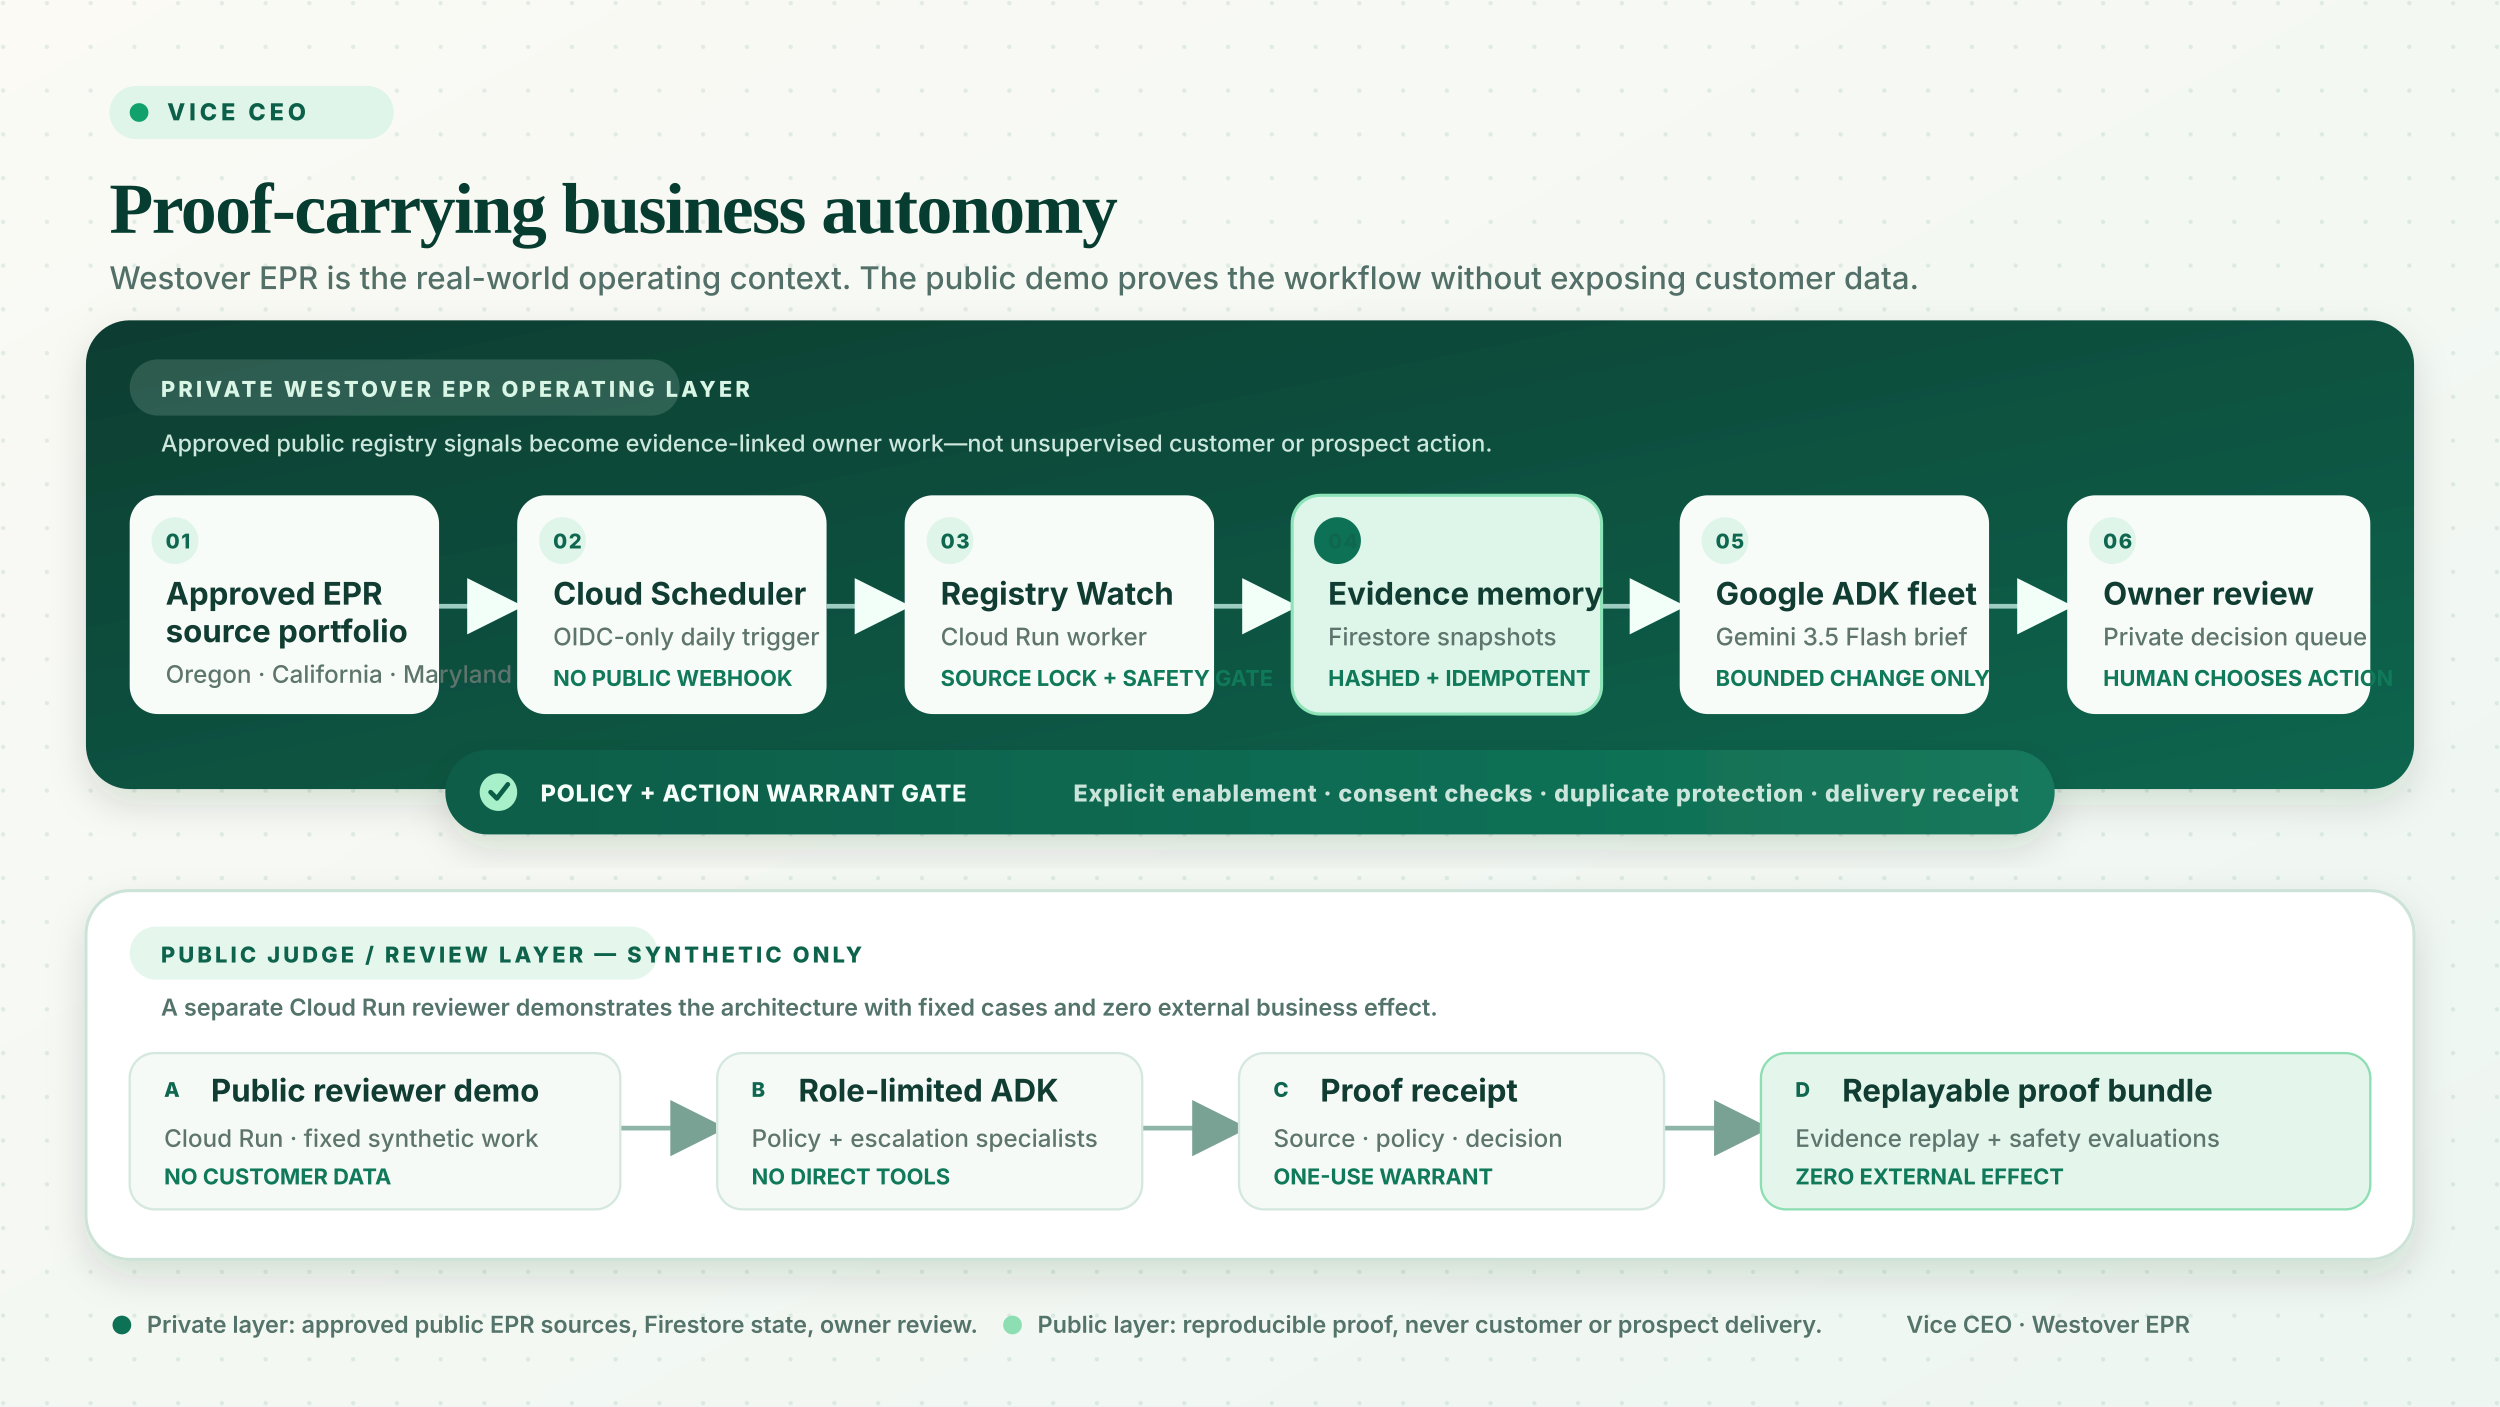
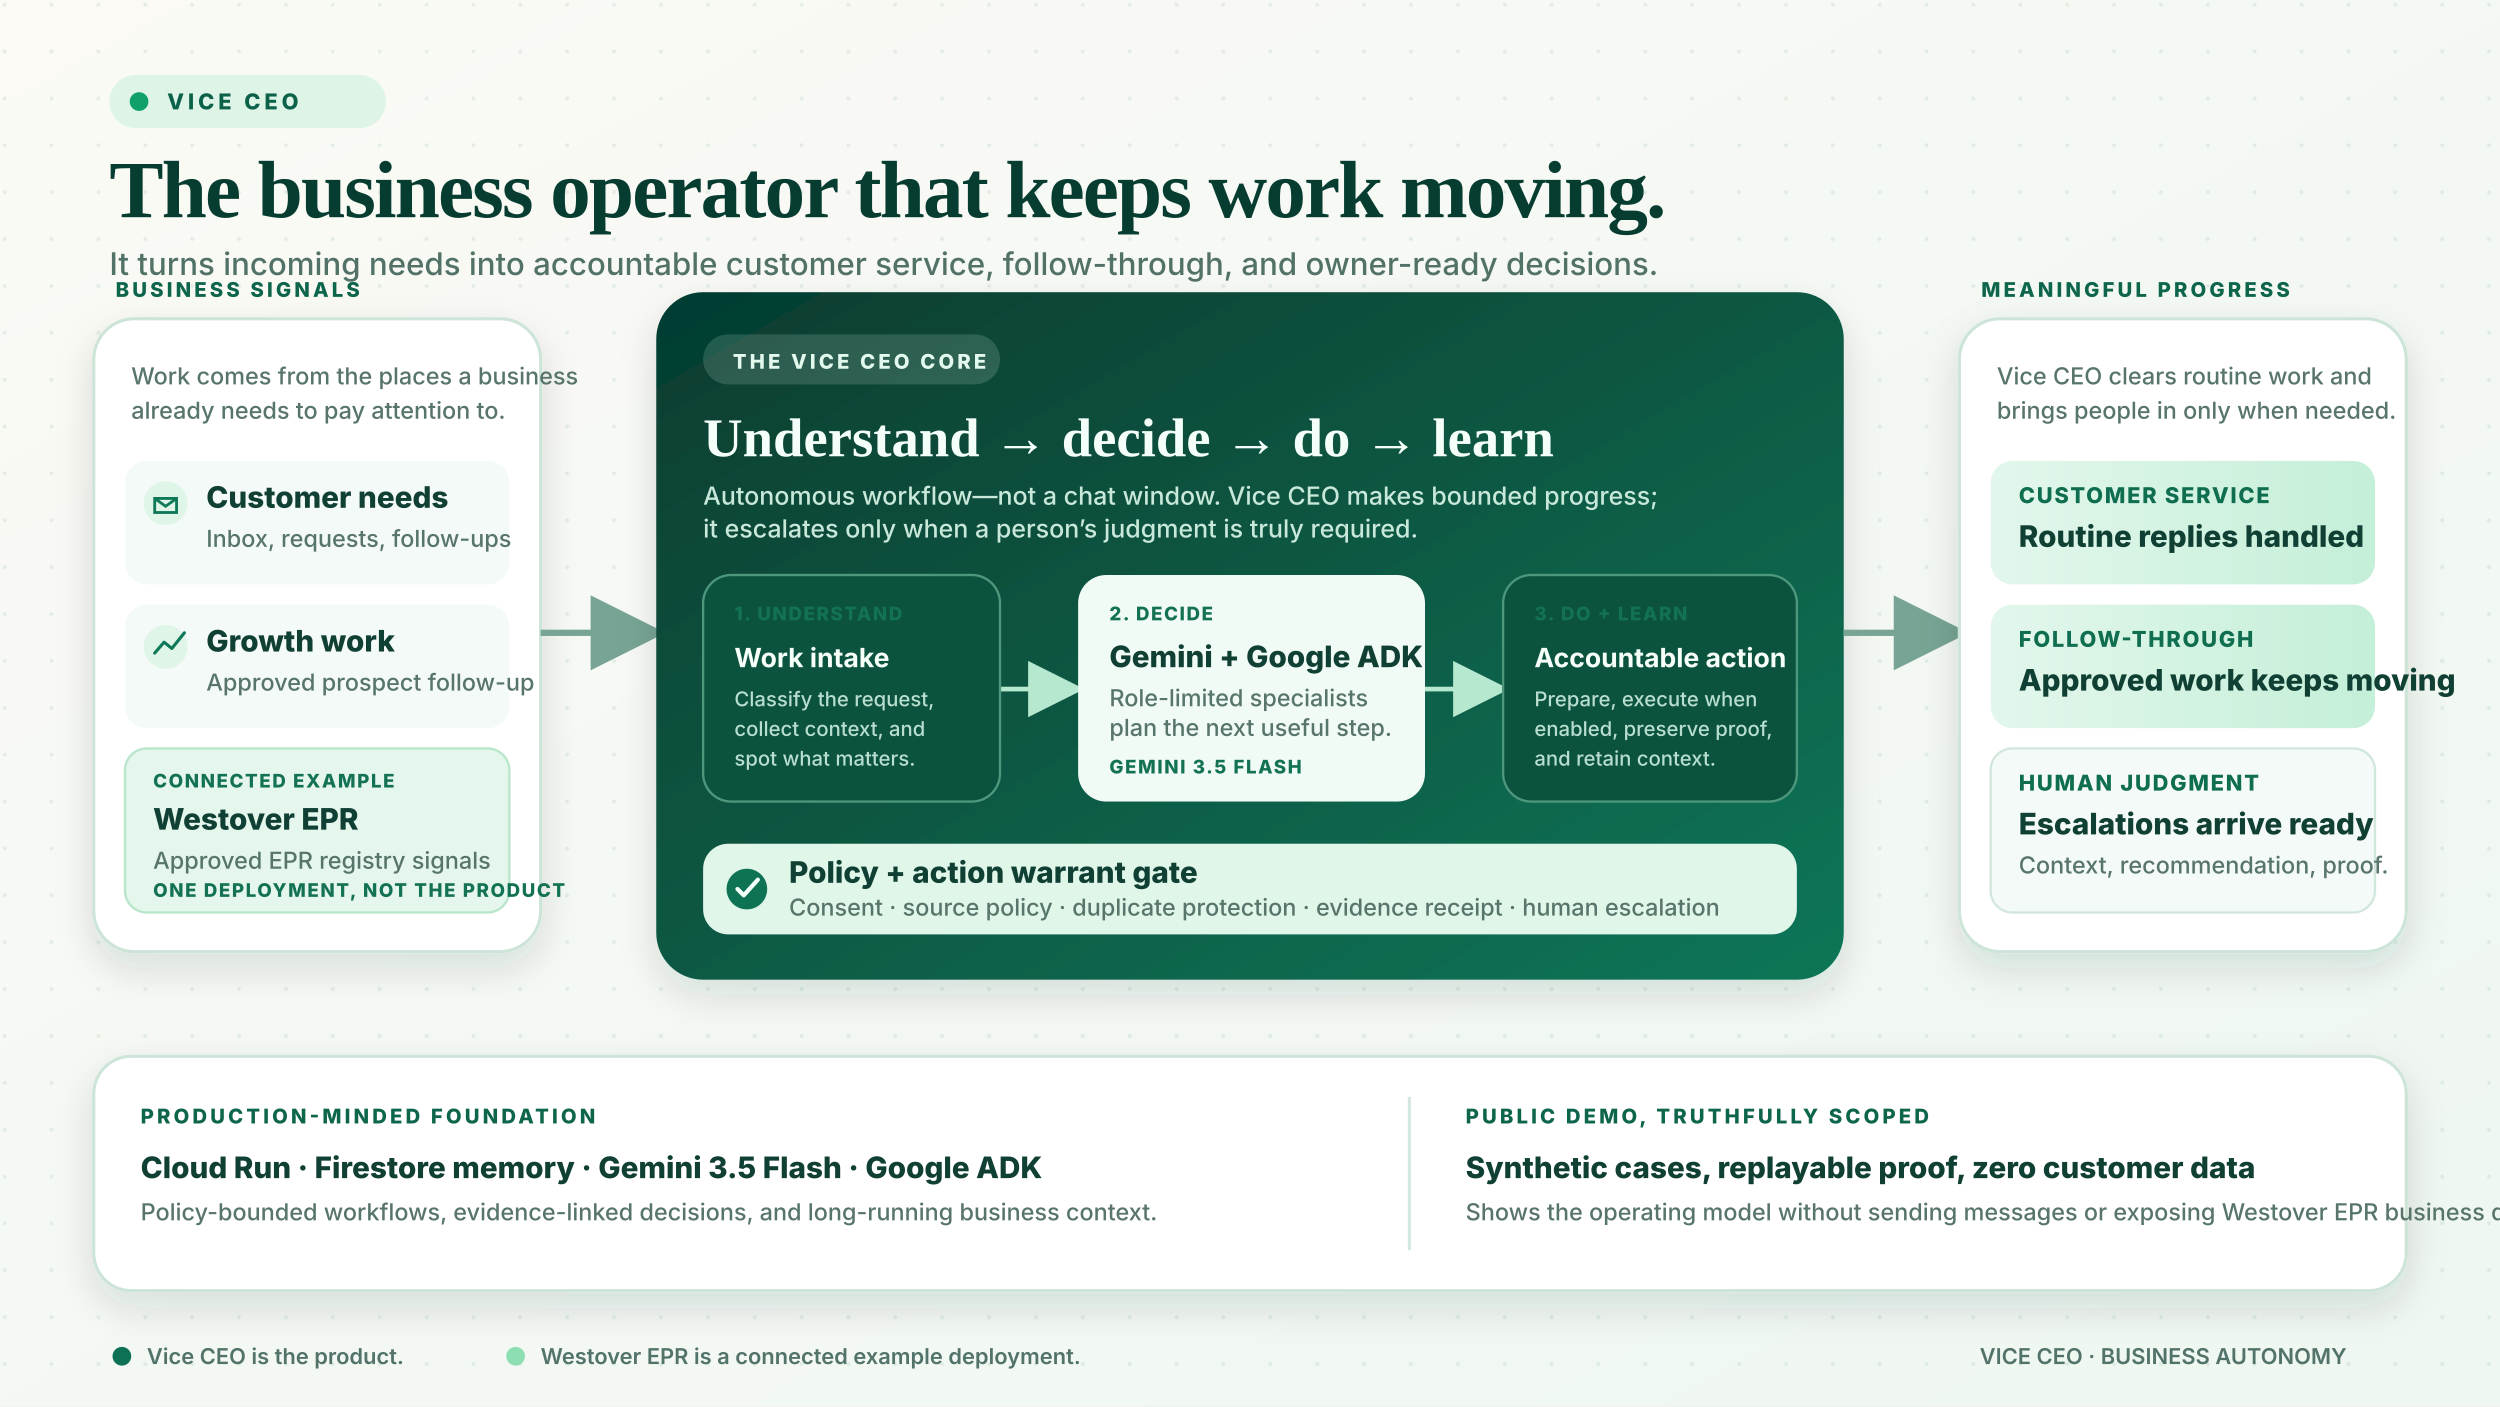
<svg xmlns="http://www.w3.org/2000/svg" width="1600" height="900" viewBox="0 0 1600 900" role="img" aria-labelledby="title desc">
  <defs>
-     <linearGradient id="bg" x1="0" y1="0" x2="1" y2="1">
+     <linearGradient id="background" x1="0" y1="0" x2="1" y2="1">
      <stop offset="0" stop-color="#fbfaf5" />
-       <stop offset="1" stop-color="#edf6f1" />
+       <stop offset="1" stop-color="#eef7f1" />
    </linearGradient>
-     <linearGradient id="private" x1="0" y1="0" x2="1" y2="1">
-       <stop offset="0" stop-color="#073d31" />
-       <stop offset="1" stop-color="#0d664e" />
+     <linearGradient id="core" x1="0" y1="0" x2="1" y2="1">
+       <stop offset="0" stop-color="#063c30" />
+       <stop offset="1" stop-color="#0d7658" />
    </linearGradient>
-     <linearGradient id="warrant" x1="0" y1="0" x2="1" y2="0">
-       <stop offset="0" stop-color="#0c5d48" />
-       <stop offset="1" stop-color="#13785b" />
+     <linearGradient id="action" x1="0" y1="0" x2="1" y2="0">
+       <stop offset="0" stop-color="#e3f7ec" />
+       <stop offset="1" stop-color="#c4efd8" />
    </linearGradient>
-     <filter id="shadow" x="-20%" y="-30%" width="140%" height="170%">
-       <feDropShadow dx="0" dy="10" stdDeviation="12" flood-color="#062d24" flood-opacity=".13" />
+     <filter id="shadow" x="-20%" y="-25%" width="140%" height="160%">
+       <feDropShadow dx="0" dy="10" stdDeviation="12" flood-color="#073d31" flood-opacity=".13" />
    </filter>
    <marker id="arrow" markerWidth="12" markerHeight="12" refX="10" refY="6" orient="auto">
-       <path d="M0 0L12 6L0 12Z" fill="#79a295" />
+       <path d="M0 0L12 6L0 12Z" fill="#77a494" />
    </marker>
-     <marker id="arrowDark" markerWidth="12" markerHeight="12" refX="10" refY="6" orient="auto">
-       <path d="M0 0L12 6L0 12Z" fill="#f1fff8" />
+     <marker id="arrowLight" markerWidth="12" markerHeight="12" refX="10" refY="6" orient="auto">
+       <path d="M0 0L12 6L0 12Z" fill="#b6e7cf" />
    </marker>
-     <pattern id="dots" width="28" height="28" patternUnits="userSpaceOnUse">
-       <circle cx="2" cy="2" r="1.4" fill="#0d664e" opacity=".10" />
+     <pattern id="dots" width="30" height="30" patternUnits="userSpaceOnUse">
+       <circle cx="3" cy="3" r="1.3" fill="#0c6c50" opacity=".09" />
    </pattern>
    <style>
-       .eyebrow { font-family: Inter, Arial, sans-serif; font-size: 15px; font-weight: 800; letter-spacing: 2.5px; }
-       .title { font-family: Georgia, 'Times New Roman', serif; font-size: 46px; font-weight: 700; letter-spacing: -1px; fill:#073d31; }
-       .sub { font-family: Inter, Arial, sans-serif; font-size: 20px; font-weight: 500; fill:#537068; }
-       .lane { font-family: Inter, Arial, sans-serif; font-size: 14px; font-weight: 800; letter-spacing: 2px; }
-       .card-title { font-family: Inter, Arial, sans-serif; font-size: 20px; font-weight: 750; fill:#103c32; }
-       .card-copy { font-family: Inter, Arial, sans-serif; font-size: 15.5px; font-weight: 500; fill:#5e756e; }
-       .card-detail { font-family: Inter, Arial, sans-serif; font-size: 14px; font-weight: 700; fill:#0f7959; }
-       .num { font-family: Inter, Arial, sans-serif; font-size: 13px; font-weight: 800; fill:#0e674e; letter-spacing:1px; }
-       .private-copy { font-family: Inter, Arial, sans-serif; font-size: 15px; font-weight: 500; fill:#cce7dc; }
-       .private-detail { font-family: Inter, Arial, sans-serif; font-size: 13px; font-weight: 800; fill:#8ee4b8; letter-spacing:.6px; }
-       .footer { font-family: Inter, Arial, sans-serif; font-size: 15px; font-weight: 600; fill:#54736a; }
-       .warrant { font-family: Inter, Arial, sans-serif; font-size: 15px; font-weight: 800; fill:#f5fff9; letter-spacing:.5px; }
+       .eyebrow{font-family:Inter,Arial,sans-serif;font-size:14px;font-weight:800;letter-spacing:2.5px}
+       .title{font-family:Georgia,'Times New Roman',serif;font-size:52px;font-weight:700;letter-spacing:-1.2px;fill:#073d31}
+       .subtitle{font-family:Inter,Arial,sans-serif;font-size:20px;font-weight:500;fill:#527268}
+       .section{font-family:Inter,Arial,sans-serif;font-size:13px;font-weight:800;letter-spacing:2px}
+       .cardTitle{font-family:Inter,Arial,sans-serif;font-size:19px;font-weight:760;fill:#103f34}
+       .cardCopy{font-family:Inter,Arial,sans-serif;font-size:15px;font-weight:500;fill:#58756b}
+       .small{font-family:Inter,Arial,sans-serif;font-size:12px;font-weight:800;letter-spacing:1px;fill:#147254}
+       .coreTitle{font-family:Georgia,'Times New Roman',serif;font-size:35px;font-weight:700;fill:#f5fff9}
+       .coreCopy{font-family:Inter,Arial,sans-serif;font-size:16px;font-weight:500;fill:#c8e8da}
+       .coreCardTitle{font-family:Inter,Arial,sans-serif;font-size:17px;font-weight:750;fill:#f7fff9}
+       .coreCardCopy{font-family:Inter,Arial,sans-serif;font-size:13px;font-weight:500;fill:#b8decf}
+       .outcome{font-family:Inter,Arial,sans-serif;font-size:14px;font-weight:800;letter-spacing:1.1px;fill:#0f6d50}
+       .footer{font-family:Inter,Arial,sans-serif;font-size:14px;font-weight:600;fill:#52736a}
    </style>
  </defs>
-   <rect width="1600" height="900" fill="url(#bg)" />
+   <rect width="1600" height="900" fill="url(#background)" />
  <rect width="1600" height="900" fill="url(#dots)" />
-   <g transform="translate(70 55)">
-     <rect width="182" height="34" rx="17" fill="#dff5e9" />
-     <circle cx="19" cy="17" r="6" fill="#11a16c" />
-     <text class="eyebrow" x="37" y="22" fill="#0c6049">VICE CEO</text>
-     <text class="title" x="0" y="94">Proof-carrying business autonomy</text>
-     <text class="sub" x="0" y="130">Westover EPR is the real-world operating context. The public demo proves the workflow without exposing customer data.</text>
+   <g transform="translate(70 48)">
+     <rect width="177" height="34" rx="17" fill="#ddf4e7" />
+     <circle cx="19" cy="17" r="6" fill="#10a16b" />
+     <text class="eyebrow" x="37" y="22" fill="#0c6149">VICE CEO</text>
+     <text class="title" x="0" y="91">The business operator that keeps work moving.</text>
+     <text class="subtitle" x="0" y="128">It turns incoming needs into accountable customer service, follow-through, and owner-ready decisions.</text>
  </g>
-   <g transform="translate(55 205)">
-     <rect width="1490" height="300" rx="28" fill="url(#private)" filter="url(#shadow)" />
-     <rect x="28" y="25" width="352" height="36" rx="18" fill="#d8f5e6" opacity=".16" />
-     <text class="lane" x="48" y="49" fill="#d8f5e6">PRIVATE WESTOVER EPR OPERATING LAYER</text>
-     <text class="private-copy" x="48" y="84">Approved public registry signals become evidence-linked owner work—not unsupervised customer or prospect action.</text>
-     <path d="M226 183H274" fill="none" stroke="#9dcdc0" stroke-width="3" marker-end="url(#arrowDark)" />
-     <path d="M474 183H522" fill="none" stroke="#9dcdc0" stroke-width="3" marker-end="url(#arrowDark)" />
-     <path d="M722 183H770" fill="none" stroke="#9dcdc0" stroke-width="3" marker-end="url(#arrowDark)" />
-     <path d="M970 183H1018" fill="none" stroke="#9dcdc0" stroke-width="3" marker-end="url(#arrowDark)" />
-     <path d="M1218 183H1266" fill="none" stroke="#9dcdc0" stroke-width="3" marker-end="url(#arrowDark)" />
-     <g transform="translate(28 112)">
-       <rect width="198" height="140" rx="18" fill="#f8fcf9" />
-       <circle cx="29" cy="29" r="15" fill="#dff5e9" />
-       <text class="num" x="23" y="34">01</text>
-       <text class="card-title" x="23" y="70">Approved EPR</text>
-       <text class="card-title" x="23" y="94">source portfolio</text>
-       <text class="card-copy" x="23" y="120">Oregon · California · Maryland</text>
+   <g transform="translate(60 204)">
+     <text class="section" x="14" y="-14" fill="#0d654b">BUSINESS SIGNALS</text>
+     <rect width="286" height="405" rx="26" fill="#ffffff" stroke="#cde4d8" stroke-width="2" filter="url(#shadow)" />
+     <text class="cardCopy" x="24" y="42">Work comes from the places a business</text>
+     <text class="cardCopy" x="24" y="64">already needs to pay attention to.</text>
+     <g transform="translate(20 91)">
+       <rect width="246" height="79" rx="14" fill="#f4faf7" />
+       <circle cx="26" cy="27" r="14" fill="#dff5e8" />
+       <path d="M19 24h14v9H19zM19 24l7 5 7-5" fill="none" stroke="#0e7959" stroke-width="1.8" />
+       <text class="cardTitle" x="52" y="30">Customer needs</text>
+       <text class="cardCopy" x="52" y="55">Inbox, requests, follow-ups</text>
    </g>
-     <g transform="translate(276 112)">
-       <rect width="198" height="140" rx="18" fill="#f8fcf9" />
-       <circle cx="29" cy="29" r="15" fill="#dff5e9" />
-       <text class="num" x="23" y="34">02</text>
-       <text class="card-title" x="23" y="70">Cloud Scheduler</text>
-       <text class="card-copy" x="23" y="96">OIDC-only daily trigger</text>
-       <text class="card-detail" x="23" y="122">NO PUBLIC WEBHOOK</text>
+     <g transform="translate(20 183)">
+       <rect width="246" height="79" rx="14" fill="#f4faf7" />
+       <circle cx="26" cy="27" r="14" fill="#dff5e8" />
+       <path d="M19 31l6-7 5 4 8-10" fill="none" stroke="#0e7959" stroke-width="2" stroke-linecap="round" stroke-linejoin="round" />
+       <text class="cardTitle" x="52" y="30">Growth work</text>
+       <text class="cardCopy" x="52" y="55">Approved prospect follow-up</text>
    </g>
-     <g transform="translate(524 112)">
-       <rect width="198" height="140" rx="18" fill="#f8fcf9" />
-       <circle cx="29" cy="29" r="15" fill="#dff5e9" />
-       <text class="num" x="23" y="34">03</text>
-       <text class="card-title" x="23" y="70">Registry Watch</text>
-       <text class="card-copy" x="23" y="96">Cloud Run worker</text>
-       <text class="card-detail" x="23" y="122">SOURCE LOCK + SAFETY GATE</text>
-     </g>
-     <g transform="translate(772 112)">
-       <rect width="198" height="140" rx="18" fill="#ddf6e9" stroke="#8ee4b8" stroke-width="2" />
-       <circle cx="29" cy="29" r="15" fill="#0d7155" />
-       <text class="num" x="23" y="34" fill="#f7fffa">04</text>
-       <text class="card-title" x="23" y="70">Evidence memory</text>
-       <text class="card-copy" x="23" y="96">Firestore snapshots</text>
-       <text class="card-detail" x="23" y="122">HASHED + IDEMPOTENT</text>
-     </g>
-     <g transform="translate(1020 112)">
-       <rect width="198" height="140" rx="18" fill="#f8fcf9" />
-       <circle cx="29" cy="29" r="15" fill="#dff5e9" />
-       <text class="num" x="23" y="34">05</text>
-       <text class="card-title" x="23" y="70">Google ADK fleet</text>
-       <text class="card-copy" x="23" y="96">Gemini 3.5 Flash brief</text>
-       <text class="card-detail" x="23" y="122">BOUNDED CHANGE ONLY</text>
-     </g>
-     <g transform="translate(1268 112)">
-       <rect width="194" height="140" rx="18" fill="#f8fcf9" />
-       <circle cx="29" cy="29" r="15" fill="#dff5e9" />
-       <text class="num" x="23" y="34">06</text>
-       <text class="card-title" x="23" y="70">Owner review</text>
-       <text class="card-copy" x="23" y="96">Private decision queue</text>
-       <text class="card-detail" x="23" y="122">HUMAN CHOOSES ACTION</text>
+     <g transform="translate(20 275)">
+       <rect width="246" height="105" rx="14" fill="#e5f6ed" stroke="#b9e5cb" stroke-width="1.5" />
+       <text class="small" x="18" y="25">CONNECTED EXAMPLE</text>
+       <text class="cardTitle" x="18" y="52">Westover EPR</text>
+       <text class="cardCopy" x="18" y="77">Approved EPR registry signals</text>
+       <text class="small" x="18" y="95">ONE DEPLOYMENT, NOT THE PRODUCT</text>
    </g>
  </g>
-   <g transform="translate(285 480)">
-     <rect width="1030" height="54" rx="27" fill="url(#warrant)" filter="url(#shadow)" />
-     <circle cx="34" cy="27" r="12" fill="#a8f0c9" />
-     <path d="M29 27l4 4 7-9" fill="none" stroke="#0a5e46" stroke-width="3" stroke-linecap="round" stroke-linejoin="round" />
-     <text class="warrant" x="61" y="33">POLICY + ACTION WARRANT GATE</text>
-     <text class="warrant" x="402" y="33" opacity=".82">Explicit enablement · consent checks · duplicate protection · delivery receipt</text>
+   <path d="M346 405H418" fill="none" stroke="#77a494" stroke-width="4" marker-end="url(#arrow)" />
+   <g transform="translate(420 187)">
+     <rect width="760" height="440" rx="30" fill="url(#core)" filter="url(#shadow)" />
+     <rect x="30" y="27" width="190" height="32" rx="16" fill="#d7f4e5" opacity=".16" />
+     <text class="section" x="49" y="49" fill="#e3f9ed">THE VICE CEO CORE</text>
+     <text class="coreTitle" x="30" y="105">Understand → decide → do → learn</text>
+     <text class="coreCopy" x="30" y="136">Autonomous workflow—not a chat window. Vice CEO makes bounded progress;</text>
+     <text class="coreCopy" x="30" y="157">it escalates only when a person’s judgment is truly required.</text>
+     <path d="M220 254H268" fill="none" stroke="#b6e7cf" stroke-width="3" marker-end="url(#arrowLight)" />
+     <path d="M492 254H540" fill="none" stroke="#b6e7cf" stroke-width="3" marker-end="url(#arrowLight)" />
+     <g transform="translate(30 181)">
+       <rect width="190" height="145" rx="18" fill="#0b523f" stroke="#4d987c" stroke-width="1.5" />
+       <text class="small" x="20" y="29" fill="#a1edc4">1. UNDERSTAND</text>
+       <text class="coreCardTitle" x="20" y="59">Work intake</text>
+       <text class="coreCardCopy" x="20" y="84">Classify the request,</text>
+       <text class="coreCardCopy" x="20" y="103">collect context, and</text>
+       <text class="coreCardCopy" x="20" y="122">spot what matters.</text>
+     </g>
+     <g transform="translate(270 181)">
+       <rect width="222" height="145" rx="18" fill="#f1fbf5" />
+       <text class="small" x="20" y="29">2. DECIDE</text>
+       <text class="cardTitle" x="20" y="59">Gemini + Google ADK</text>
+       <text class="cardCopy" x="20" y="84">Role-limited specialists</text>
+       <text class="cardCopy" x="20" y="103">plan the next useful step.</text>
+       <text class="small" x="20" y="127">GEMINI 3.5 FLASH</text>
+     </g>
+     <g transform="translate(542 181)">
+       <rect width="188" height="145" rx="18" fill="#0b523f" stroke="#4d987c" stroke-width="1.5" />
+       <text class="small" x="20" y="29" fill="#a1edc4">3. DO + LEARN</text>
+       <text class="coreCardTitle" x="20" y="59">Accountable action</text>
+       <text class="coreCardCopy" x="20" y="84">Prepare, execute when</text>
+       <text class="coreCardCopy" x="20" y="103">enabled, preserve proof,</text>
+       <text class="coreCardCopy" x="20" y="122">and retain context.</text>
+     </g>
+     <rect x="30" y="353" width="700" height="58" rx="16" fill="#dff6e9" />
+     <circle cx="58" cy="382" r="13" fill="#0e7254" />
+     <path d="M52 382l4 4 9-10" fill="none" stroke="#f5fff9" stroke-width="2.7" stroke-linecap="round" stroke-linejoin="round" />
+     <text class="cardTitle" x="85" y="378">Policy + action warrant gate</text>
+     <text class="cardCopy" x="85" y="399">Consent · source policy · duplicate protection · evidence receipt · human escalation</text>
  </g>
-   <g transform="translate(55 570)">
-     <rect width="1490" height="236" rx="28" fill="#ffffff" stroke="#cde3d8" stroke-width="2" filter="url(#shadow)" />
-     <rect x="28" y="23" width="338" height="34" rx="17" fill="#e5f6ed" />
-     <text class="lane" x="48" y="46" fill="#0d634b">PUBLIC JUDGE / REVIEW LAYER — SYNTHETIC ONLY</text>
-     <text class="footer" x="48" y="80">A separate Cloud Run reviewer demonstrates the architecture with fixed cases and zero external business effect.</text>
-     <path d="M342 152H404" fill="none" stroke="#8fb5a8" stroke-width="3" marker-end="url(#arrow)" />
-     <path d="M676 152H738" fill="none" stroke="#8fb5a8" stroke-width="3" marker-end="url(#arrow)" />
-     <path d="M1010 152H1072" fill="none" stroke="#8fb5a8" stroke-width="3" marker-end="url(#arrow)" />
-     <g transform="translate(28 104)">
-       <rect width="314" height="100" rx="16" fill="#f5faf7" stroke="#d5e8df" stroke-width="1.5" />
-       <text class="num" x="22" y="28">A</text>
-       <text class="card-title" x="52" y="31">Public reviewer demo</text>
-       <text class="card-copy" x="22" y="60">Cloud Run · fixed synthetic work</text>
-       <text class="card-detail" x="22" y="84">NO CUSTOMER DATA</text>
+   <path d="M1180 405H1252" fill="none" stroke="#77a494" stroke-width="4" marker-end="url(#arrow)" />
+   <g transform="translate(1254 204)">
+     <text class="section" x="14" y="-14" fill="#0d654b">MEANINGFUL PROGRESS</text>
+     <rect width="286" height="405" rx="26" fill="#ffffff" stroke="#cde4d8" stroke-width="2" filter="url(#shadow)" />
+     <text class="cardCopy" x="24" y="42">Vice CEO clears routine work and</text>
+     <text class="cardCopy" x="24" y="64">brings people in only when needed.</text>
+     <g transform="translate(20 91)">
+       <rect width="246" height="79" rx="14" fill="url(#action)" />
+       <text class="outcome" x="18" y="27">CUSTOMER SERVICE</text>
+       <text class="cardTitle" x="18" y="55">Routine replies handled</text>
    </g>
-     <g transform="translate(404 104)">
-       <rect width="272" height="100" rx="16" fill="#f5faf7" stroke="#d5e8df" stroke-width="1.5" />
-       <text class="num" x="22" y="28">B</text>
-       <text class="card-title" x="52" y="31">Role-limited ADK</text>
-       <text class="card-copy" x="22" y="60">Policy + escalation specialists</text>
-       <text class="card-detail" x="22" y="84">NO DIRECT TOOLS</text>
+     <g transform="translate(20 183)">
+       <rect width="246" height="79" rx="14" fill="url(#action)" />
+       <text class="outcome" x="18" y="27">FOLLOW-THROUGH</text>
+       <text class="cardTitle" x="18" y="55">Approved work keeps moving</text>
    </g>
-     <g transform="translate(738 104)">
-       <rect width="272" height="100" rx="16" fill="#f5faf7" stroke="#d5e8df" stroke-width="1.5" />
-       <text class="num" x="22" y="28">C</text>
-       <text class="card-title" x="52" y="31">Proof receipt</text>
-       <text class="card-copy" x="22" y="60">Source · policy · decision</text>
-       <text class="card-detail" x="22" y="84">ONE-USE WARRANT</text>
-     </g>
-     <g transform="translate(1072 104)">
-       <rect width="390" height="100" rx="16" fill="#e4f6ec" stroke="#8edeb3" stroke-width="1.5" />
-       <text class="num" x="22" y="28">D</text>
-       <text class="card-title" x="52" y="31">Replayable proof bundle</text>
-       <text class="card-copy" x="22" y="60">Evidence replay + safety evaluations</text>
-       <text class="card-detail" x="22" y="84">ZERO EXTERNAL EFFECT</text>
+     <g transform="translate(20 275)">
+       <rect width="246" height="105" rx="14" fill="#f4faf7" stroke="#d2e7dc" stroke-width="1.5" />
+       <text class="outcome" x="18" y="27">HUMAN JUDGMENT</text>
+       <text class="cardTitle" x="18" y="55">Escalations arrive ready</text>
+       <text class="cardCopy" x="18" y="80">Context, recommendation, proof.</text>
    </g>
  </g>
-   <g transform="translate(70 848)">
+   <g transform="translate(60 676)">
+     <rect width="1480" height="150" rx="24" fill="#ffffff" stroke="#cde4d8" stroke-width="2" filter="url(#shadow)" />
+     <g transform="translate(30 27)">
+       <text class="section" x="0" y="16" fill="#0d654b">PRODUCTION-MINDED FOUNDATION</text>
+       <text class="cardTitle" x="0" y="51">Cloud Run · Firestore memory · Gemini 3.5 Flash · Google ADK</text>
+       <text class="cardCopy" x="0" y="78">Policy-bounded workflows, evidence-linked decisions, and long-running business context.</text>
+     </g>
+     <path d="M842 26V124" fill="none" stroke="#d3e8de" stroke-width="2" />
+     <g transform="translate(878 27)">
+       <text class="section" x="0" y="16" fill="#0d654b">PUBLIC DEMO, TRUTHFULLY SCOPED</text>
+       <text class="cardTitle" x="0" y="51">Synthetic cases, replayable proof, zero customer data</text>
+       <text class="cardCopy" x="0" y="78">Shows the operating model without sending messages or exposing Westover EPR business data.</text>
+     </g>
+   </g>
+   <g transform="translate(70 868)">
    <circle cx="8" cy="0" r="6" fill="#0d7155" />
-     <text class="footer" x="24" y="5">Private layer: approved public EPR sources, Firestore state, owner review.</text>
-     <circle cx="578" cy="0" r="6" fill="#8edeb3" />
-     <text class="footer" x="594" y="5">Public layer: reproducible proof, never customer or prospect delivery.</text>
-     <text class="footer" x="1150" y="5" fill="#0d634b">Vice CEO · Westover EPR</text>
+     <text class="footer" x="24" y="5">Vice CEO is the product.</text>
+     <circle cx="260" cy="0" r="6" fill="#8edeb3" />
+     <text class="footer" x="276" y="5">Westover EPR is a connected example deployment.</text>
+     <text class="footer" x="1197" y="5" fill="#0d634b">VICE CEO · BUSINESS AUTONOMY</text>
  </g>
</svg>
